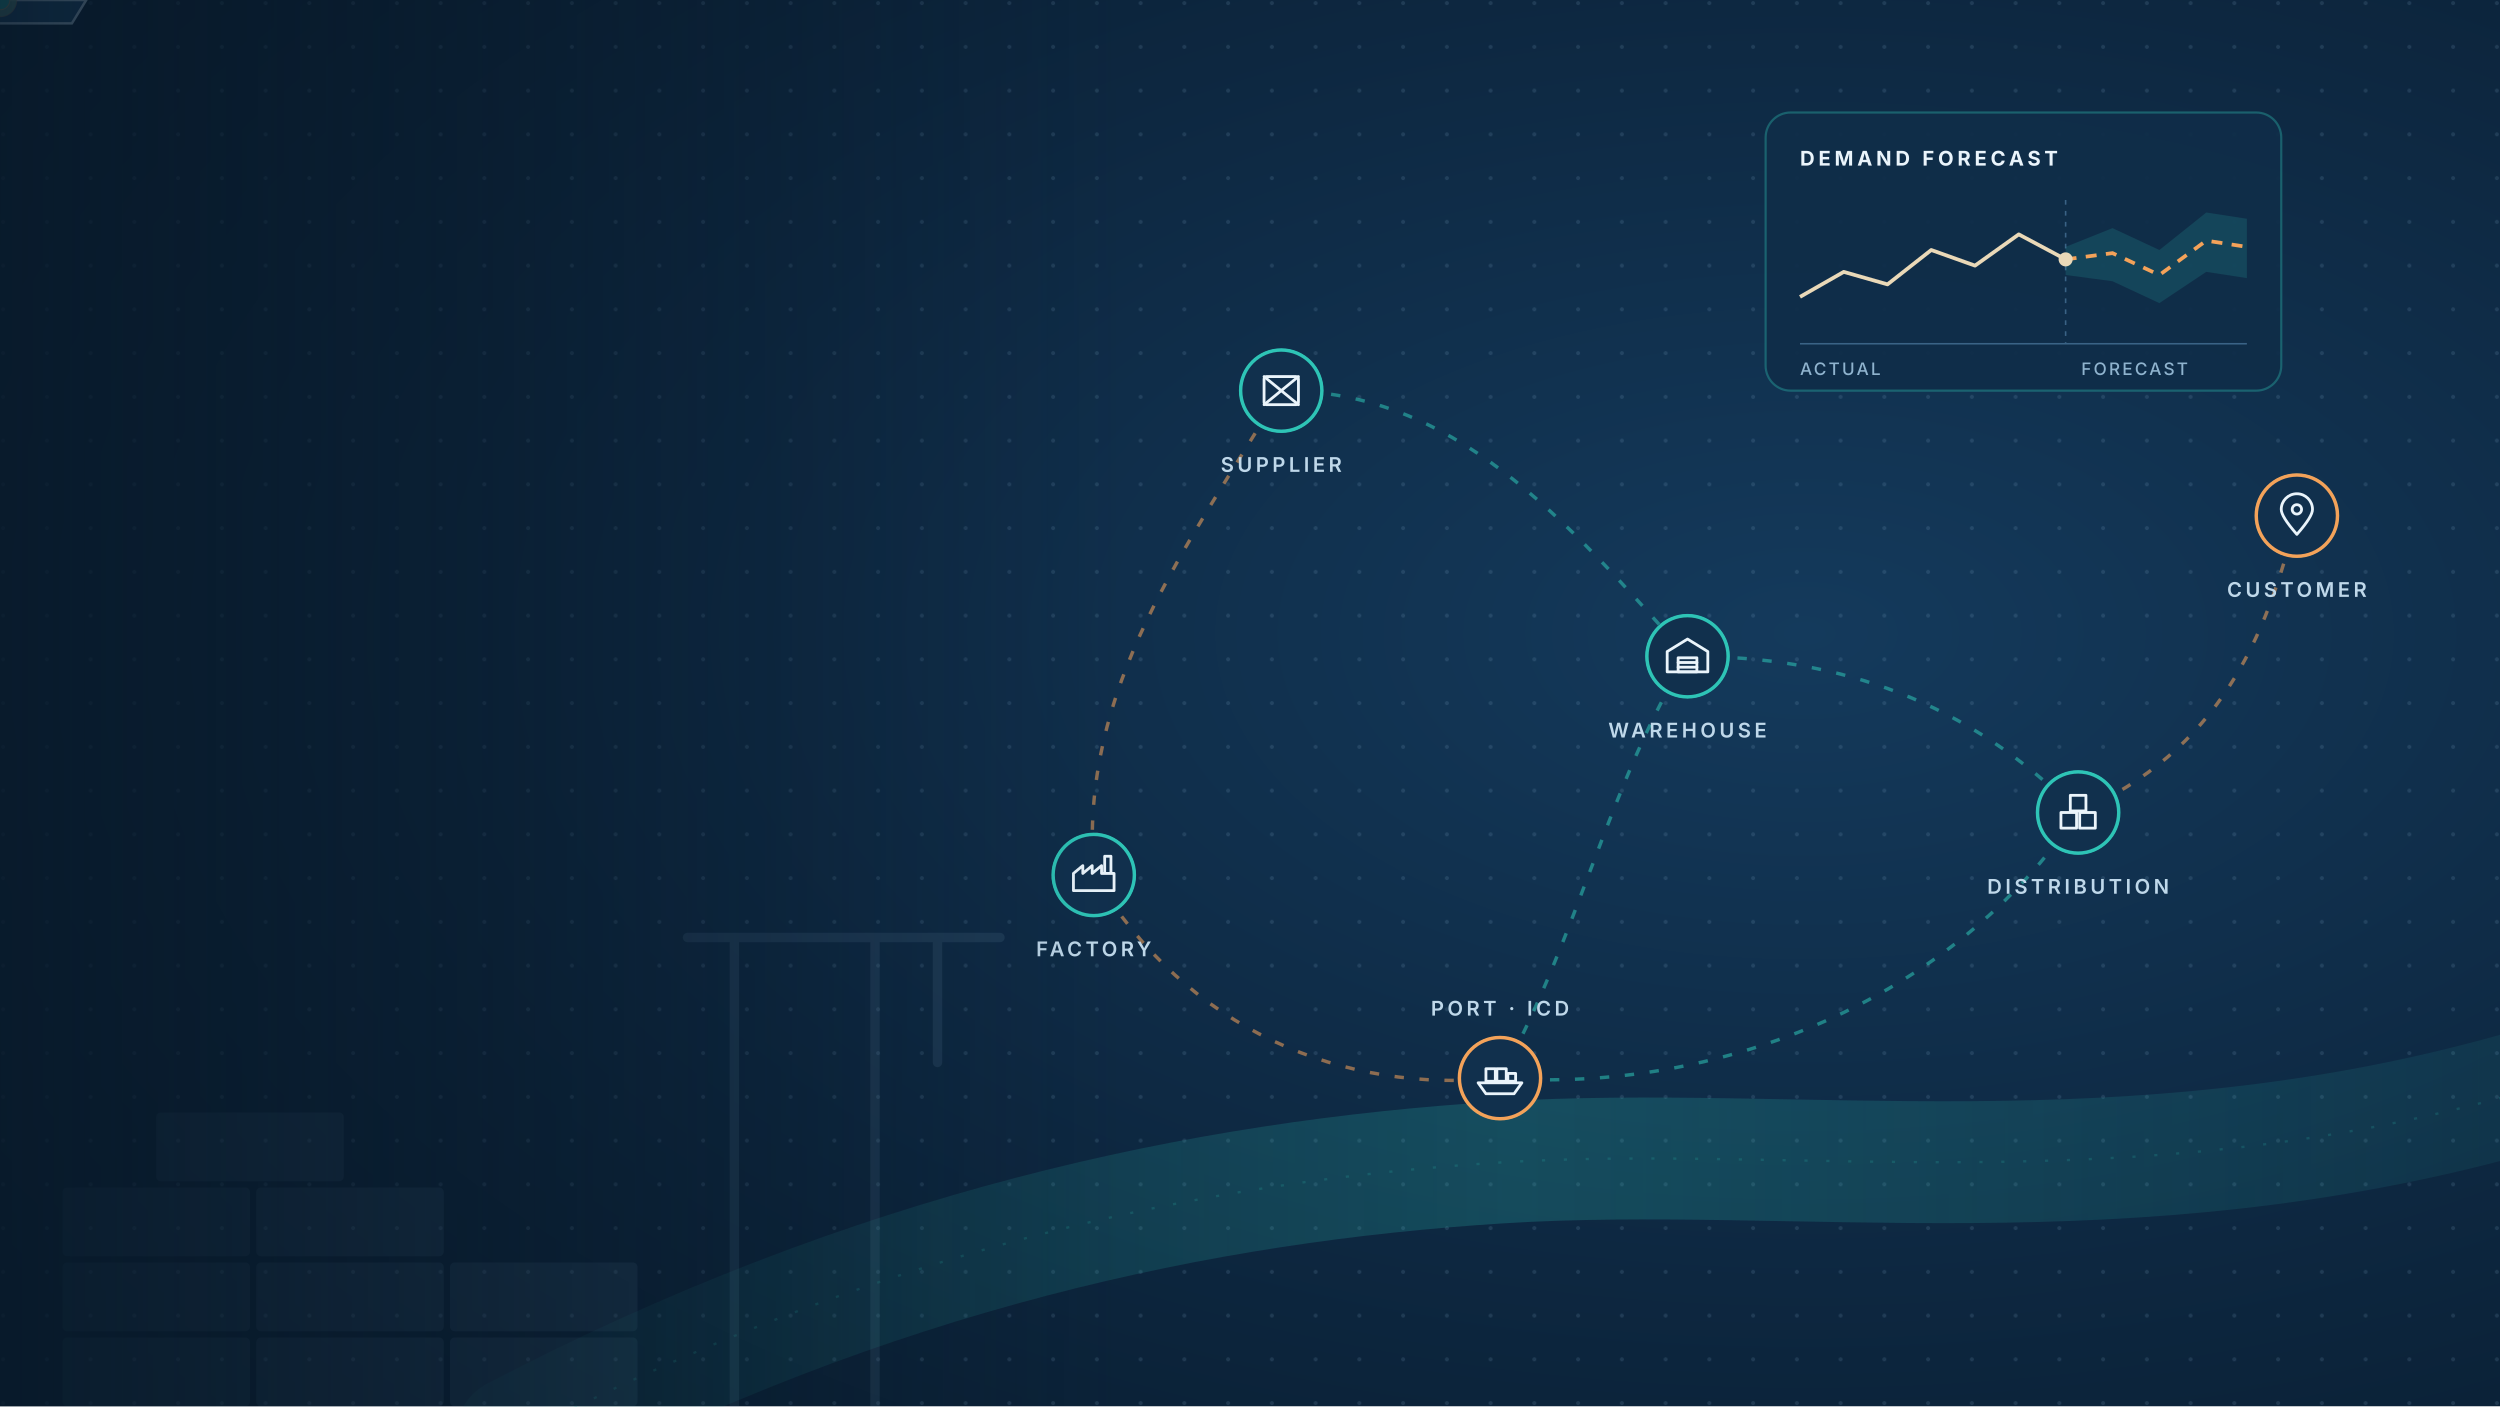
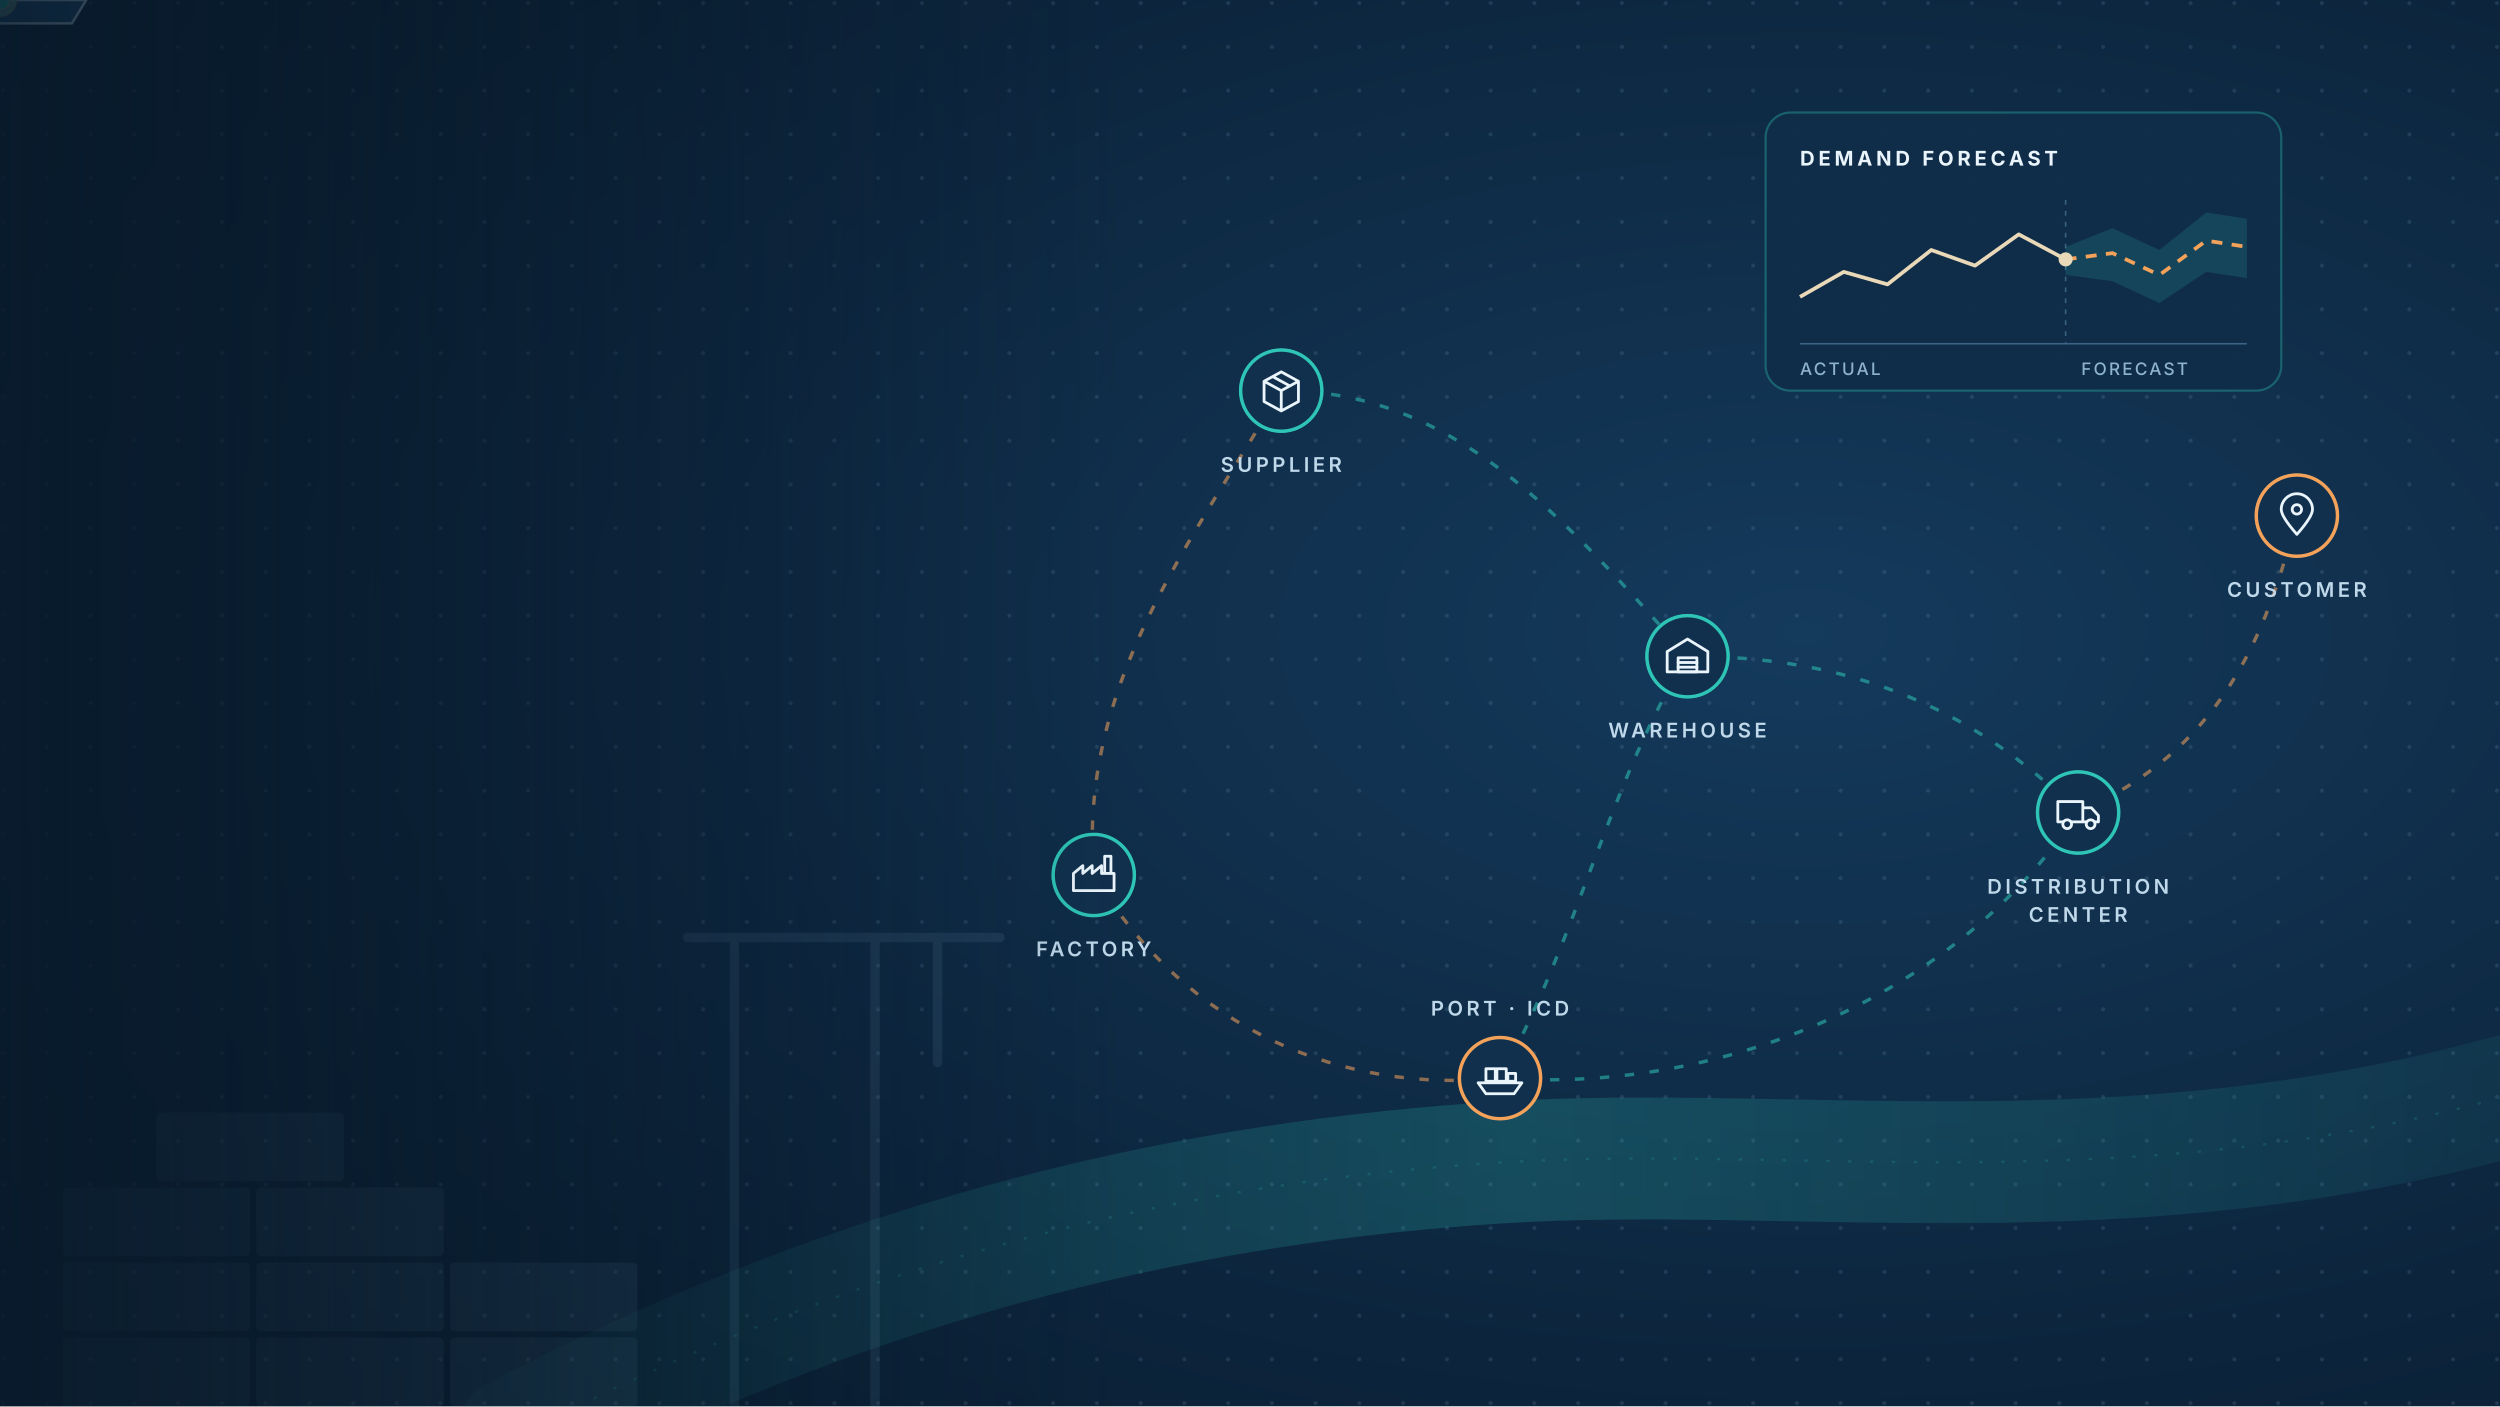
<svg xmlns="http://www.w3.org/2000/svg" xmlns:xlink="http://www.w3.org/1999/xlink" viewBox="0 0 1600 900" width="1600" height="900" role="img" aria-labelledby="t d">
  <defs>
    <radialGradient id="bg" cx="72%" cy="45%" r="85%">
      <stop offset="0" stop-color="#143A5C" />
      <stop offset="0.55" stop-color="#0D2740" />
      <stop offset="1" stop-color="#081A2B" />
    </radialGradient>
    <linearGradient id="fadeLeft" x1="0" x2="1" y1="0" y2="0">
      <stop offset="0" stop-color="#081A2B" stop-opacity="0.85" />
      <stop offset="0.45" stop-color="#081A2B" stop-opacity="0" />
    </linearGradient>
    <linearGradient id="river" x1="0" x2="1">
      <stop offset="0" stop-color="#2EC4B6" stop-opacity="0.05" />
      <stop offset="0.5" stop-color="#2EC4B6" stop-opacity="0.22" />
      <stop offset="1" stop-color="#2EC4B6" stop-opacity="0.08" />
    </linearGradient>
    <pattern id="dots" width="28" height="28" patternUnits="userSpaceOnUse">
      <circle cx="2" cy="2" r="1.3" fill="#9FC9E8" opacity="0.13" />
    </pattern>
    <style>
      .route{fill:none;stroke:#2EC4B6;stroke-width:2.2;stroke-opacity:.55;stroke-dasharray:6 10;animation:flow 2.6s linear infinite}
      .route.alt{stroke:#F4A259;stroke-opacity:.55}
      .node{fill:#11304D;stroke:#2EC4B6;stroke-width:2.2}
      .ico{fill:none;stroke:#EAF4FB;stroke-width:1.8;stroke-linejoin:round;stroke-linecap:round}
      .lbl{font:600 13px 'Segoe UI',Inter,Arial,sans-serif;letter-spacing:2.2px;fill:#BFD8EA}
      .card{fill:#0F2D49;fill-opacity:.94;stroke:#2EC4B6;stroke-opacity:.35;stroke-width:1.4}
      .ct{font:700 13px 'Segoe UI',Inter,Arial,sans-serif;letter-spacing:2.4px;fill:#EAF4FB}
      .cs{font:500 11px 'Segoe UI',Inter,Arial,sans-serif;letter-spacing:1.4px;fill:#8FB3CE}
      .fc{fill:none;stroke:#F4A259;stroke-width:2.4;stroke-dasharray:7 6;animation:flow 1.8s linear infinite}
      @keyframes flow{to{stroke-dashoffset:-32}}
      @keyframes pulse{0%{r:26px;opacity:.55}100%{r:46px;opacity:0}}
      .ring{fill:none;stroke:#2EC4B6;stroke-width:1.6;animation:pulse 3s ease-out infinite}
      @media (prefers-reduced-motion: reduce){.route,.fc,.ring{animation:none}}
    </style>
    <path id="p1" d="M820,250 C930,250 1000,330 1080,420" />
    <path id="p2" d="M820,250 C760,350 690,440 700,560" />
    <path id="p3" d="M700,560 C760,660 860,700 960,690" />
    <path id="p4" d="M960,690 C1010,600 1030,500 1080,420" />
    <path id="p5" d="M1080,420 C1180,420 1260,450 1330,520" />
    <path id="p6" d="M1330,520 C1420,480 1450,410 1470,330" />
    <path id="p7" d="M960,690 C1100,700 1250,640 1330,520" />
    <path id="bargePath" d="M330,920 C560,800 770,756 960,744 S1360,770 1610,700 L1735,665" />
    <g id="parcel">
      <circle r="6.5" fill="#F4A259" />
      <circle r="11" fill="#F4A259" opacity=".22" />
    </g>
    <g id="parcelT">
      <circle r="6" fill="#2EC4B6" />
      <circle r="10.5" fill="#2EC4B6" opacity=".22" />
    </g>
  </defs>
  <rect width="1600" height="900" fill="url(#bg)" />
  <rect width="1600" height="900" fill="url(#dots)" />
  <g opacity=".09" fill="#9FC9E8">
    <rect x="40" y="760" width="120" height="44" rx="3" />
    <rect x="164" y="760" width="120" height="44" rx="3" />
    <rect x="40" y="808" width="120" height="44" rx="3" />
    <rect x="164" y="808" width="120" height="44" rx="3" />
    <rect x="288" y="808" width="120" height="44" rx="3" />
    <rect x="100" y="712" width="120" height="44" rx="3" />
    <rect x="40" y="856" width="120" height="44" rx="3" />
    <rect x="164" y="856" width="120" height="44" rx="3" />
    <rect x="288" y="856" width="120" height="44" rx="3" />
  </g>
  <g opacity=".1" stroke="#9FC9E8" stroke-width="6" fill="none" stroke-linecap="round">
    <path d="M470,900 V600 M560,900 V600 M440,600 H640 M600,600 V680" />
  </g>
  <path d="M330,920 C560,800 770,756 960,744 S1360,770 1610,700" fill="none" stroke="url(#river)" stroke-width="78" stroke-linecap="round" />
  <path d="M330,920 C560,800 770,756 960,744 S1360,770 1610,700" fill="none" stroke="#2EC4B6" stroke-opacity=".18" stroke-width="1.5" stroke-dasharray="2 12" />
  <g>
    <g transform="scale(1.15)">
      <polygon points="-48,0 48,0 40,13 -40,13" fill="#1F4A6E" stroke="#BFD8EA" stroke-width="1.4" />
      <rect x="-40" y="-14" width="22" height="13" rx="1.5" fill="#F4A259" />
      <rect x="-16" y="-14" width="22" height="13" rx="1.5" fill="#2EC4B6" />
      <rect x="8" y="-14" width="22" height="13" rx="1.5" fill="#EAD9B8" />
      <rect x="-28" y="-27" width="22" height="12" rx="1.5" fill="#E76F51" />
      <rect x="-4" y="-27" width="22" height="12" rx="1.5" fill="#F4A259" />
      <rect x="33" y="-12" width="9" height="11" rx="1" fill="#BFD8EA" />
    </g>
    <animateMotion dur="36s" repeatCount="indefinite" rotate="auto" keyPoints="0;1" keyTimes="0;1" calcMode="linear">
      <mpath href="#bargePath" xlink:href="#bargePath" />
    </animateMotion>
  </g>
  <use href="#p1" xlink:href="#p1" class="route" />
  <use href="#p2" xlink:href="#p2" class="route alt" />
  <use href="#p3" xlink:href="#p3" class="route alt" />
  <use href="#p4" xlink:href="#p4" class="route" />
  <use href="#p5" xlink:href="#p5" class="route" />
  <use href="#p6" xlink:href="#p6" class="route alt" />
  <use href="#p7" xlink:href="#p7" class="route" />
  <use href="#parcelT" xlink:href="#parcelT">
    <animateMotion dur="4.2s" repeatCount="indefinite">
      <mpath href="#p1" xlink:href="#p1" />
    </animateMotion>
  </use>
  <use href="#parcel" xlink:href="#parcel">
    <animateMotion dur="4.8s" repeatCount="indefinite" begin="-1s">
      <mpath href="#p2" xlink:href="#p2" />
    </animateMotion>
  </use>
  <use href="#parcel" xlink:href="#parcel">
    <animateMotion dur="3.6s" repeatCount="indefinite" begin="-2s">
      <mpath href="#p3" xlink:href="#p3" />
    </animateMotion>
  </use>
  <use href="#parcelT" xlink:href="#parcelT">
    <animateMotion dur="4s" repeatCount="indefinite" begin="-0.5s">
      <mpath href="#p4" xlink:href="#p4" />
    </animateMotion>
  </use>
  <use href="#parcelT" xlink:href="#parcelT">
    <animateMotion dur="3.4s" repeatCount="indefinite" begin="-1.5s">
      <mpath href="#p5" xlink:href="#p5" />
    </animateMotion>
  </use>
  <use href="#parcel" xlink:href="#parcel">
    <animateMotion dur="3s" repeatCount="indefinite" begin="-0.8s">
      <mpath href="#p6" xlink:href="#p6" />
    </animateMotion>
  </use>
  <use href="#parcelT" xlink:href="#parcelT">
    <animateMotion dur="5s" repeatCount="indefinite" begin="-2.4s">
      <mpath href="#p7" xlink:href="#p7" />
    </animateMotion>
  </use>
  <g transform="translate(820,250)">
    <circle class="ring" r="26" />
    <circle class="node" r="26" />
-     <rect class="ico" x="-11" y="-9" width="22" height="18" rx="1.5" />
-     <path class="ico" d="M-11,-9 L11,9 M11,-9 L-11,9" />
+     <path class="ico" d="M0,-12 L11,-6 V7 L0,13 L-11,7 V-6 Z M-11,-6 L0,0 L11,-6 M0,0 V13 M-5.5,-9 L5.5,-3" />
    <text class="lbl" y="52" text-anchor="middle">SUPPLIER</text>
  </g>
  <g transform="translate(700,560)">
    <circle class="ring" r="26" style="animation-delay:.6s" />
    <circle class="node" r="26" />
    <path class="ico" d="M-13,10 V-1 L-7,-6 V-1 L-1,-6 V-1 L5,-6 V-1 L13,-1 V10 Z M7,-1 V-12 H11 V-1" />
    <text class="lbl" y="52" text-anchor="middle">FACTORY</text>
  </g>
  <g transform="translate(960,690)">
    <circle class="ring" r="26" style="animation-delay:1.2s" />
    <circle class="node" r="26" style="stroke:#F4A259" />
    <path class="ico" d="M-14,3 H14 L9,10 H-9 Z" />
    <rect class="ico" x="-9" y="-6" width="6" height="8" />
    <rect class="ico" x="-2" y="-6" width="6" height="8" />
    <rect class="ico" x="5" y="-3" width="5" height="5" />
    <text class="lbl" y="-40" text-anchor="middle">PORT · ICD</text>
  </g>
  <g transform="translate(1080,420)">
    <circle class="ring" r="26" style="animation-delay:1.8s" />
    <circle class="node" r="26" />
    <path class="ico" d="M-13,10 V-3 L0,-11 L13,-3 V10 Z" />
    <rect class="ico" x="-6" y="1" width="12" height="9" />
    <path class="ico" d="M-6,4 H6 M-6,7 H6" />
    <text class="lbl" y="52" text-anchor="middle">WAREHOUSE</text>
  </g>
  <g transform="translate(1330,520)">
    <circle class="ring" r="26" style="animation-delay:2.4s" />
    <circle class="node" r="26" />
-     <rect class="ico" x="-11" y="0" width="10" height="10" />
-     <rect class="ico" x="1" y="0" width="10" height="10" />
-     <rect class="ico" x="-5" y="-11" width="10" height="10" />
+     <path class="ico" d="M-13,-7 H3 V6 H-13 Z M3,-3 H8.5 L13,2 V6 H3" />
+     <circle class="ico" cx="-7" cy="7.5" r="2.8" style="fill:#11304D" />
+     <circle class="ico" cx="8" cy="7.5" r="2.8" style="fill:#11304D" />
    <text class="lbl" y="52" text-anchor="middle">DISTRIBUTION</text>
+     <text class="lbl" y="70" text-anchor="middle">CENTER</text>
  </g>
  <g transform="translate(1470,330)">
    <circle class="ring" r="26" style="animation-delay:.3s" />
    <circle class="node" r="26" style="stroke:#F4A259" />
    <path class="ico" d="M0,12 C-7,4 -10,-1 -10,-4 A10,10 0 1 1 10,-4 C10,-1 7,4 0,12 Z" />
    <circle class="ico" cy="-4" r="3" />
    <text class="lbl" y="52" text-anchor="middle">CUSTOMER</text>
  </g>
  <g transform="translate(1130,72)">
    <rect class="card" width="330" height="178" rx="16" />
    <text class="ct" x="22" y="34">DEMAND FORECAST</text>
    <g transform="translate(22,148)">
      <line x1="0" y1="0" x2="286" y2="0" stroke="#3A6386" stroke-width="1" />
      <line x1="170" y1="-92" x2="170" y2="0" stroke="#3A6386" stroke-width="1" stroke-dasharray="3 4" />
      <polygon points="170,-62 200,-74 230,-60 260,-84 286,-80 286,-42 260,-46 230,-26 200,-40 170,-44" fill="#2EC4B6" opacity=".16" />
      <polyline points="0,-30 28,-46 56,-38 84,-60 112,-50 140,-70 170,-54" fill="none" stroke="#EAD9B8" stroke-width="2.4" stroke-linejoin="round" />
      <polyline class="fc" points="170,-54 200,-58 230,-44 260,-66 286,-62" />
      <circle cx="170" cy="-54" r="4.5" fill="#EAD9B8" />
      <text class="cs" x="0" y="20">ACTUAL</text>
      <text class="cs" x="180" y="20">FORECAST</text>
    </g>
  </g>
  <rect width="1600" height="900" fill="url(#fadeLeft)" />
</svg>
